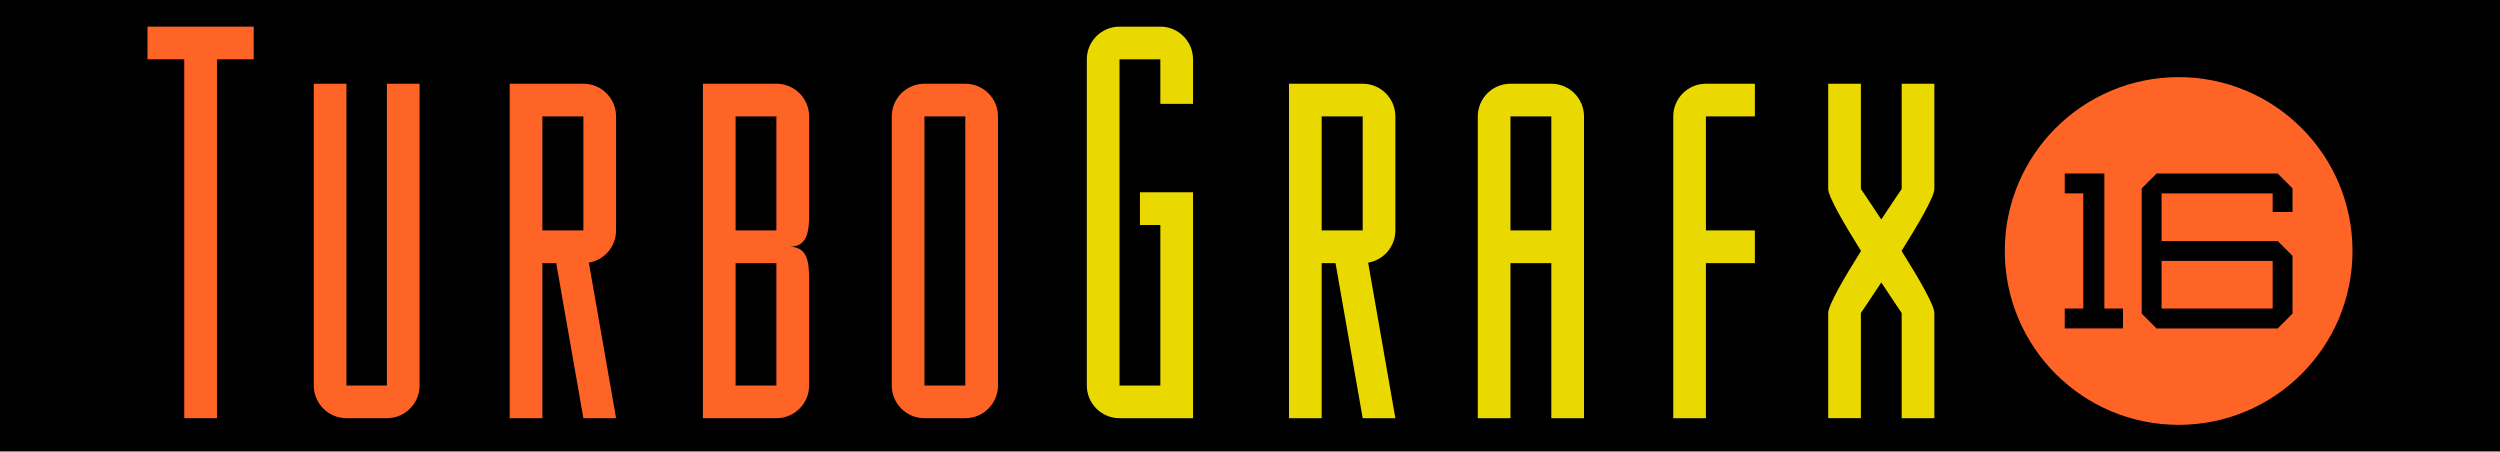
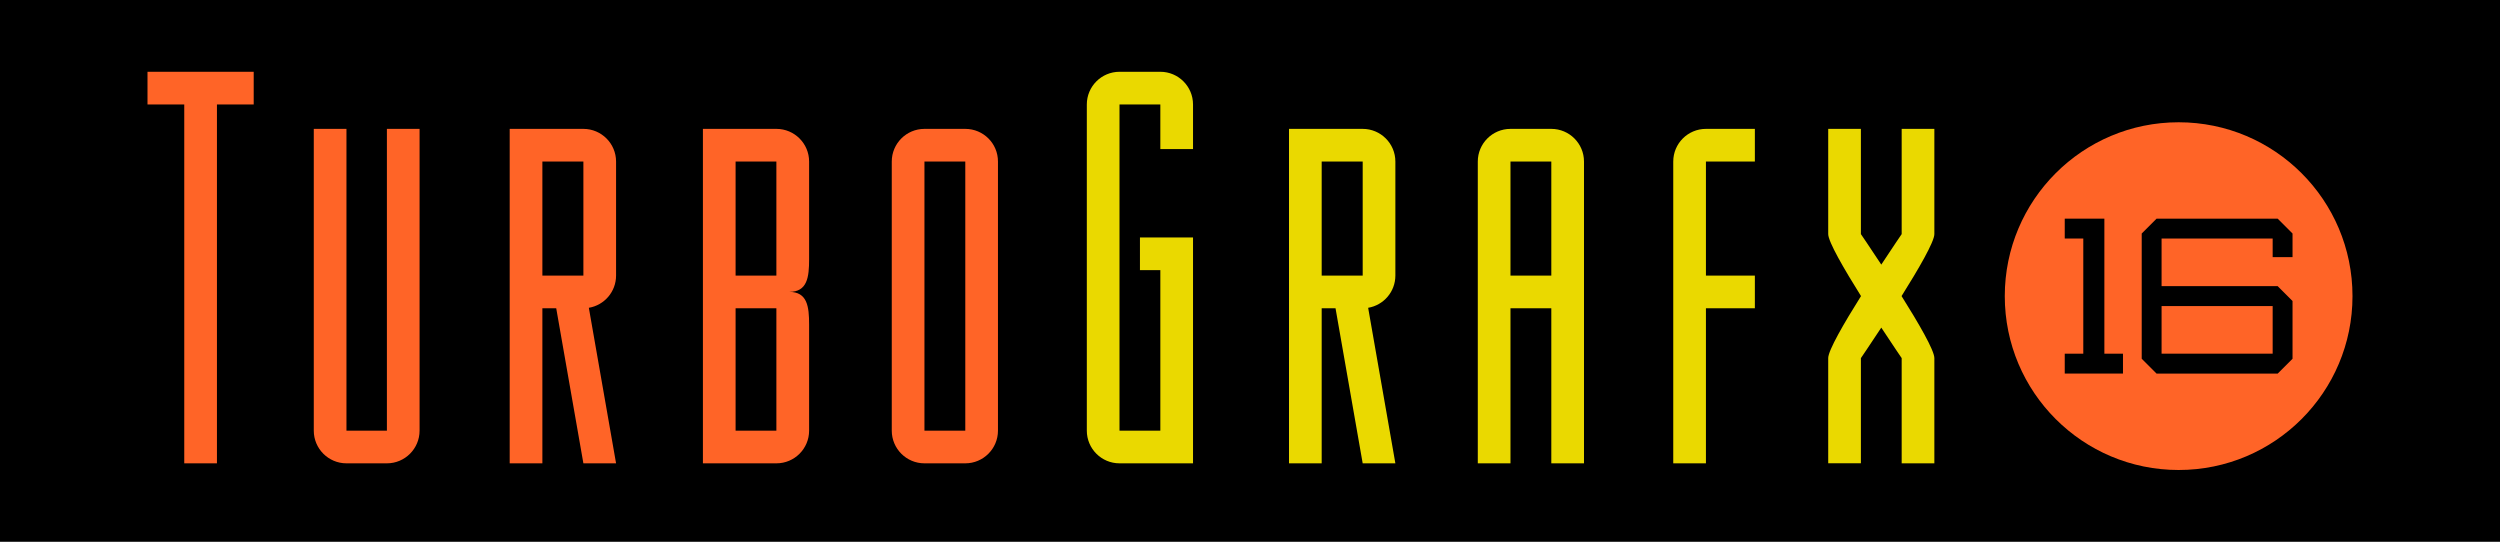
- <svg xmlns="http://www.w3.org/2000/svg" enable-background="new 0 0 3839 693.3" viewBox="0 0 3839 693.3">
-   <path d="m0 0h3839v693.3h-3839z" stroke-linecap="round" stroke-linejoin="round" stroke-miterlimit="0" stroke-width="2.667" />
-   <g transform="matrix(.882 0 0 .882 226.501 40.90469)">
-     <g fill="#ead900">
-       <path d="m2115.7 99.4h-128.3v35.1 21.8 198.5 56.9 270h56.9v-270h24.1l47.3 270h56.9l-47.4-270.8c26.9-4.5 47.4-27.9 47.4-56.1v-198.5c0-31.4-25.5-56.9-56.9-56.9zm0 255.4h-71.4v-198.5h71.4z" />
-       <path d="m2444.1 99.4h-71.1c-31.4 0-56.9 25.5-56.9 56.9v198.5 56.9 270h56.9v-270h71.1v270h56.9v-270-56.9-198.5c0-31.4-25.5-56.9-56.9-56.9zm0 255.4h-71.1v-198.5h71.1z" />
-       <path d="m1763.4 0h-71.1c-31.4 0-56.9 25.5-56.9 56.9v567.9c0 31.4 25.5 56.9 56.9 56.9h71.1 56.9v-56.9-279.5-56.9h-92.4v56.9h35.5v279.5h-71.1v-567.9h71.1v77.6h56.9v-77.6c0-31.4-25.5-56.9-56.9-56.9z" />
-       <path d="m2713.3 99.4c-31.4 0-56.9 25.5-56.9 56.9v198.5 56.9 270h56.9v-270h85.2v-56.9h-85.2v-198.5h85.2v-56.9h-14.2z" />
-       <path d="m3053.9 390.5c29.5-47 57.1-94.5 57.1-107.9v-183.2h-56.9v183.2s-15.4 22.5-35.5 53.1c-20.1-30.6-35.5-53.1-35.5-53.1v-183.2h-56.9v183.2c0 13.3 27.6 60.8 57.1 107.9-29.6 47.1-57.1 94.6-57.1 107.9v183.2h56.9v-183.1s15.4-22.5 35.5-53.1c20.1 30.6 35.5 53.1 35.5 53.1v183.2h56.9v-183.2c.1-13.4-27.5-60.9-57.1-108z" />
+ <svg xmlns="http://www.w3.org/2000/svg" enable-background="new 0 0 3839 693.3" height="832.177" viewBox="0 0 3840 832.177" width="3840">
+   <g transform="scale(1.00026)">
+     <path d="m0 0h3839v831.96h-3839z" stroke-linecap="round" stroke-linejoin="round" stroke-miterlimit="0" stroke-width="2.921" />
+     <g transform="matrix(.882 0 0 .882 226.501 110.2347)">
+       <g fill="#ead900">
+         <path d="m2115.7 99.4h-128.3v35.1 21.8 198.5 56.9 270h56.9v-270h24.1l47.3 270h56.9l-47.4-270.8c26.9-4.5 47.4-27.9 47.4-56.1v-198.5c0-31.4-25.5-56.9-56.9-56.9zm0 255.4h-71.4v-198.5h71.4z" />
+         <path d="m2444.1 99.4h-71.1c-31.4 0-56.9 25.5-56.9 56.9v198.5 56.9 270h56.9v-270h71.1v270h56.9v-270-56.9-198.5c0-31.4-25.5-56.9-56.9-56.9zm0 255.4h-71.1v-198.5h71.1z" />
+         <path d="m1763.4 0h-71.1c-31.4 0-56.9 25.5-56.9 56.9v567.9c0 31.4 25.5 56.9 56.9 56.9h71.1 56.9v-56.9-279.5-56.9h-92.4v56.9h35.5v279.5h-71.1v-567.9h71.1v77.6h56.9v-77.6c0-31.4-25.5-56.9-56.9-56.9z" />
+         <path d="m2713.3 99.4c-31.4 0-56.9 25.5-56.9 56.9v198.5 56.9 270h56.9v-270h85.2v-56.9h-85.2v-198.5h85.2v-56.9h-14.2z" />
+         <path d="m3053.9 390.5c29.5-47 57.1-94.5 57.1-107.9v-183.2h-56.9v183.2s-15.4 22.5-35.5 53.1c-20.1-30.6-35.5-53.1-35.5-53.1v-183.2h-56.9v183.2c0 13.3 27.6 60.8 57.1 107.9-29.6 47.1-57.1 94.6-57.1 107.9v183.2h56.9v-183.1s15.4-22.5 35.5-53.1c20.1 30.6 35.5 53.1 35.5 53.1v183.2h56.9v-183.2c.1-13.4-27.5-60.9-57.1-108z" />
+       </g>
+       <g fill="#ff6427">
+         <path d="m120.9 56.9h64v-56.9h-184.9v56.9h64v624.8h56.9z" />
+         <path d="m416.8 624.8h-70.4v-525.4h-56.9v525.4c0 31.4 25.5 56.9 56.9 56.9h70.4c31.4 0 56.9-25.5 56.9-56.9v-525.4h-56.9z" />
+         <path d="m758.9 99.4h-128.3v35.1 21.8 198.5 56.9 270h56.9v-270h24.1l47.3 270h56.9l-47.4-270.8c26.9-4.5 47.4-27.9 47.4-56.1v-198.5c0-31.4-25.5-56.9-56.9-56.9zm0 255.4h-71.4v-198.5h71.4z" />
+         <path d="m1423.8 99.4h-71.1c-31.4 0-56.9 25.5-56.9 56.9v468.5c0 31.4 25.5 56.9 56.9 56.9h71.1c31.4 0 56.9-25.5 56.9-56.9v-468.5c.1-31.4-25.4-56.9-56.9-56.9zm0 525.4h-71.1v-468.5h71.1z" />
+         <circle cx="3536.3" cy="390.6" r="302.7" />
+       </g>
+       <path d="m3370.3 490.8h-32.3v34.6h101.4v-34.6h-32.4v-200.5-34.6h-36.7-32.3v34.6h32.3z" />
+       <path d="m3734.6 322.7v-41.1l-25.9-25.9h-210.8l-25.9 25.9v91.7 34.6 91.7l25.9 25.9h210.8l25.9-25.9v-100.5l-25.9-25.9h-202.1v-82.9h193.4v32.4zm-34.6 85.2v82.9h-193.4v-82.9z" />
+       <path d="m1151.9 326.3v-170c0-31.4-25.5-56.9-56.9-56.9h-128v45.7 11.2 198.5 56.9 213.1 56.9h56.9 71.1c31.4 0 56.9-25.5 56.9-56.9v-184.7c0-31.4-3.1-56.9-34.5-56.9 31.4 0 34.5-25.5 34.5-56.9zm-128-170h71v198.5h-71zm0 468.5v-213.1h71v213.1z" fill="#ff6427" />
    </g>
-     <g fill="#ff6427">
-       <path d="m120.9 56.9h64v-56.9h-184.9v56.9h64v624.8h56.9z" />
-       <path d="m416.8 624.8h-70.4v-525.4h-56.9v525.4c0 31.4 25.5 56.9 56.9 56.9h70.4c31.4 0 56.9-25.5 56.9-56.9v-525.4h-56.9z" />
-       <path d="m758.9 99.4h-128.3v35.1 21.8 198.5 56.9 270h56.9v-270h24.1l47.3 270h56.9l-47.4-270.8c26.9-4.5 47.4-27.9 47.4-56.1v-198.5c0-31.4-25.5-56.9-56.9-56.9zm0 255.4h-71.4v-198.5h71.4z" />
-       <path d="m1423.8 99.4h-71.1c-31.4 0-56.9 25.5-56.9 56.9v468.5c0 31.4 25.5 56.9 56.9 56.9h71.1c31.4 0 56.9-25.5 56.9-56.9v-468.5c.1-31.4-25.4-56.9-56.9-56.9zm0 525.4h-71.1v-468.5h71.1z" />
-       <circle cx="3536.3" cy="390.6" r="302.7" />
-     </g>
-     <path d="m3370.3 490.8h-32.3v34.6h101.4v-34.6h-32.4v-200.5-34.6h-36.7-32.3v34.6h32.3z" />
-     <path d="m3734.6 322.7v-41.1l-25.9-25.9h-210.8l-25.9 25.9v91.7 34.6 91.7l25.9 25.9h210.8l25.9-25.9v-100.5l-25.9-25.9h-202.1v-82.9h193.4v32.4zm-34.6 85.2v82.9h-193.4v-82.9z" />
-     <path d="m1151.9 326.3v-170c0-31.4-25.5-56.9-56.9-56.9h-128v45.7 11.2 198.5 56.9 213.1 56.9h56.9 71.1c31.4 0 56.9-25.5 56.9-56.9v-184.7c0-31.4-3.1-56.9-34.5-56.9 31.4 0 34.5-25.5 34.5-56.9zm-128-170h71v198.5h-71zm0 468.5v-213.1h71v213.1z" fill="#ff6427" />
  </g>
</svg>
